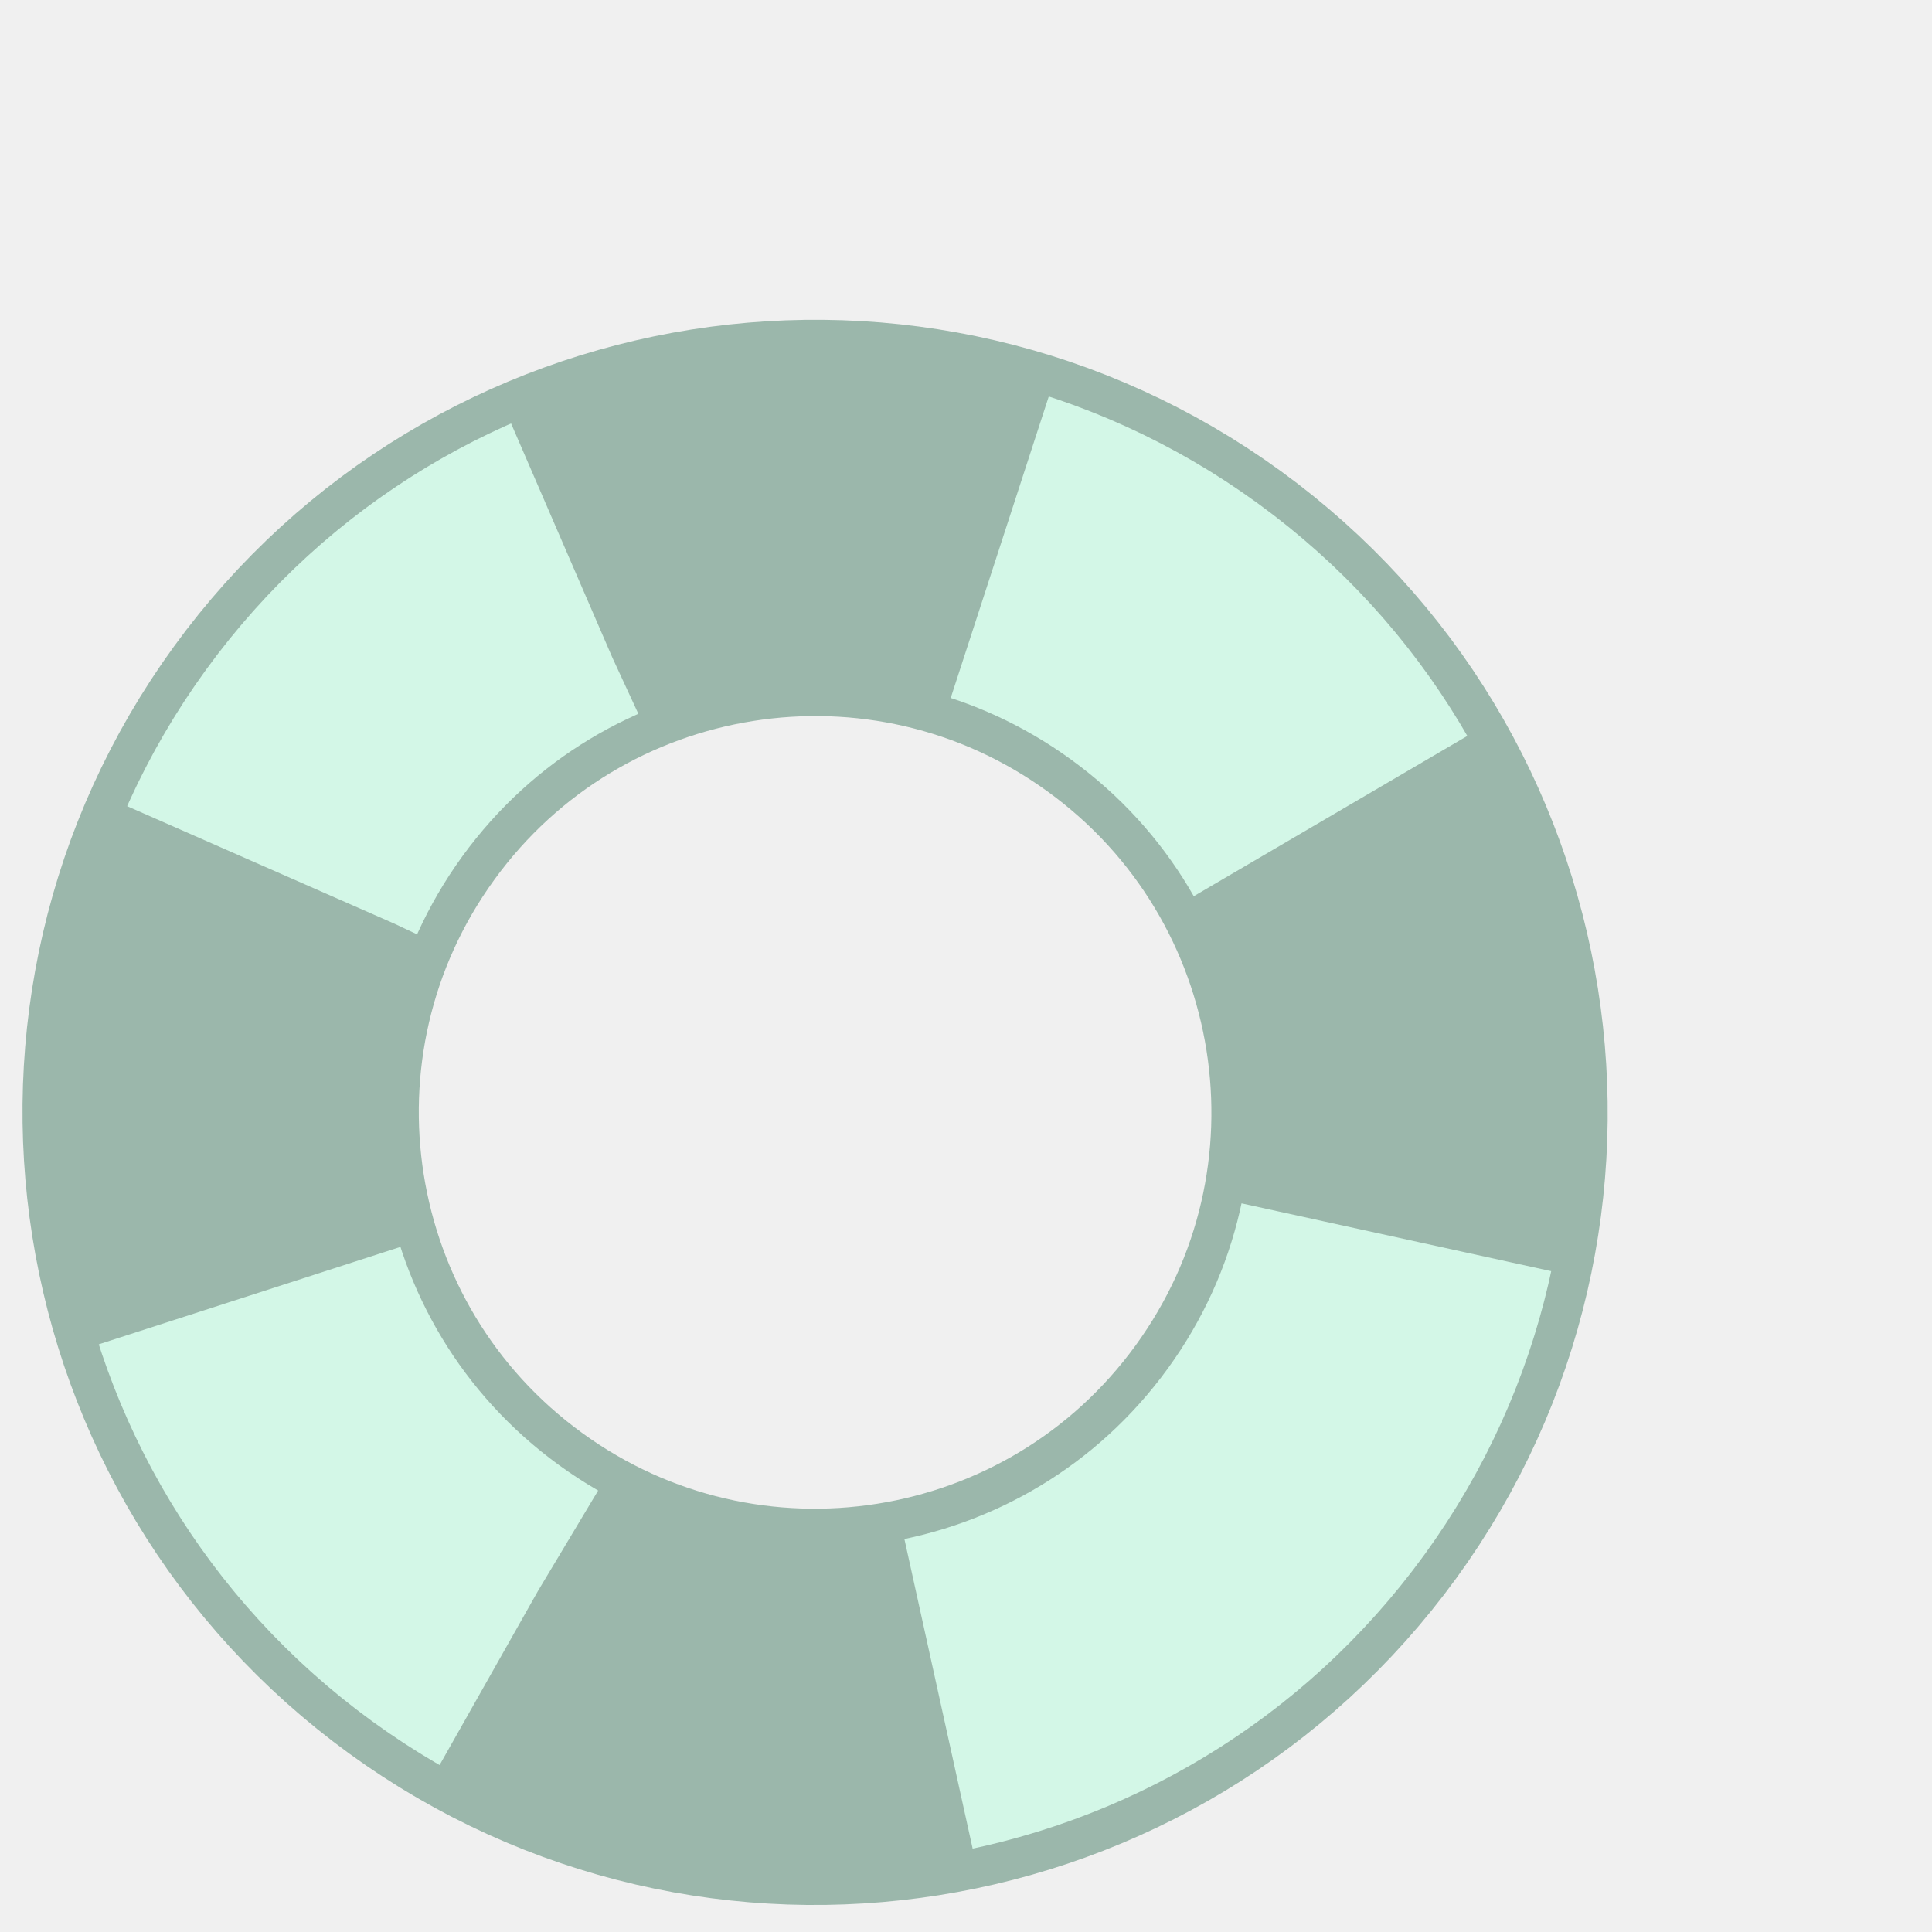
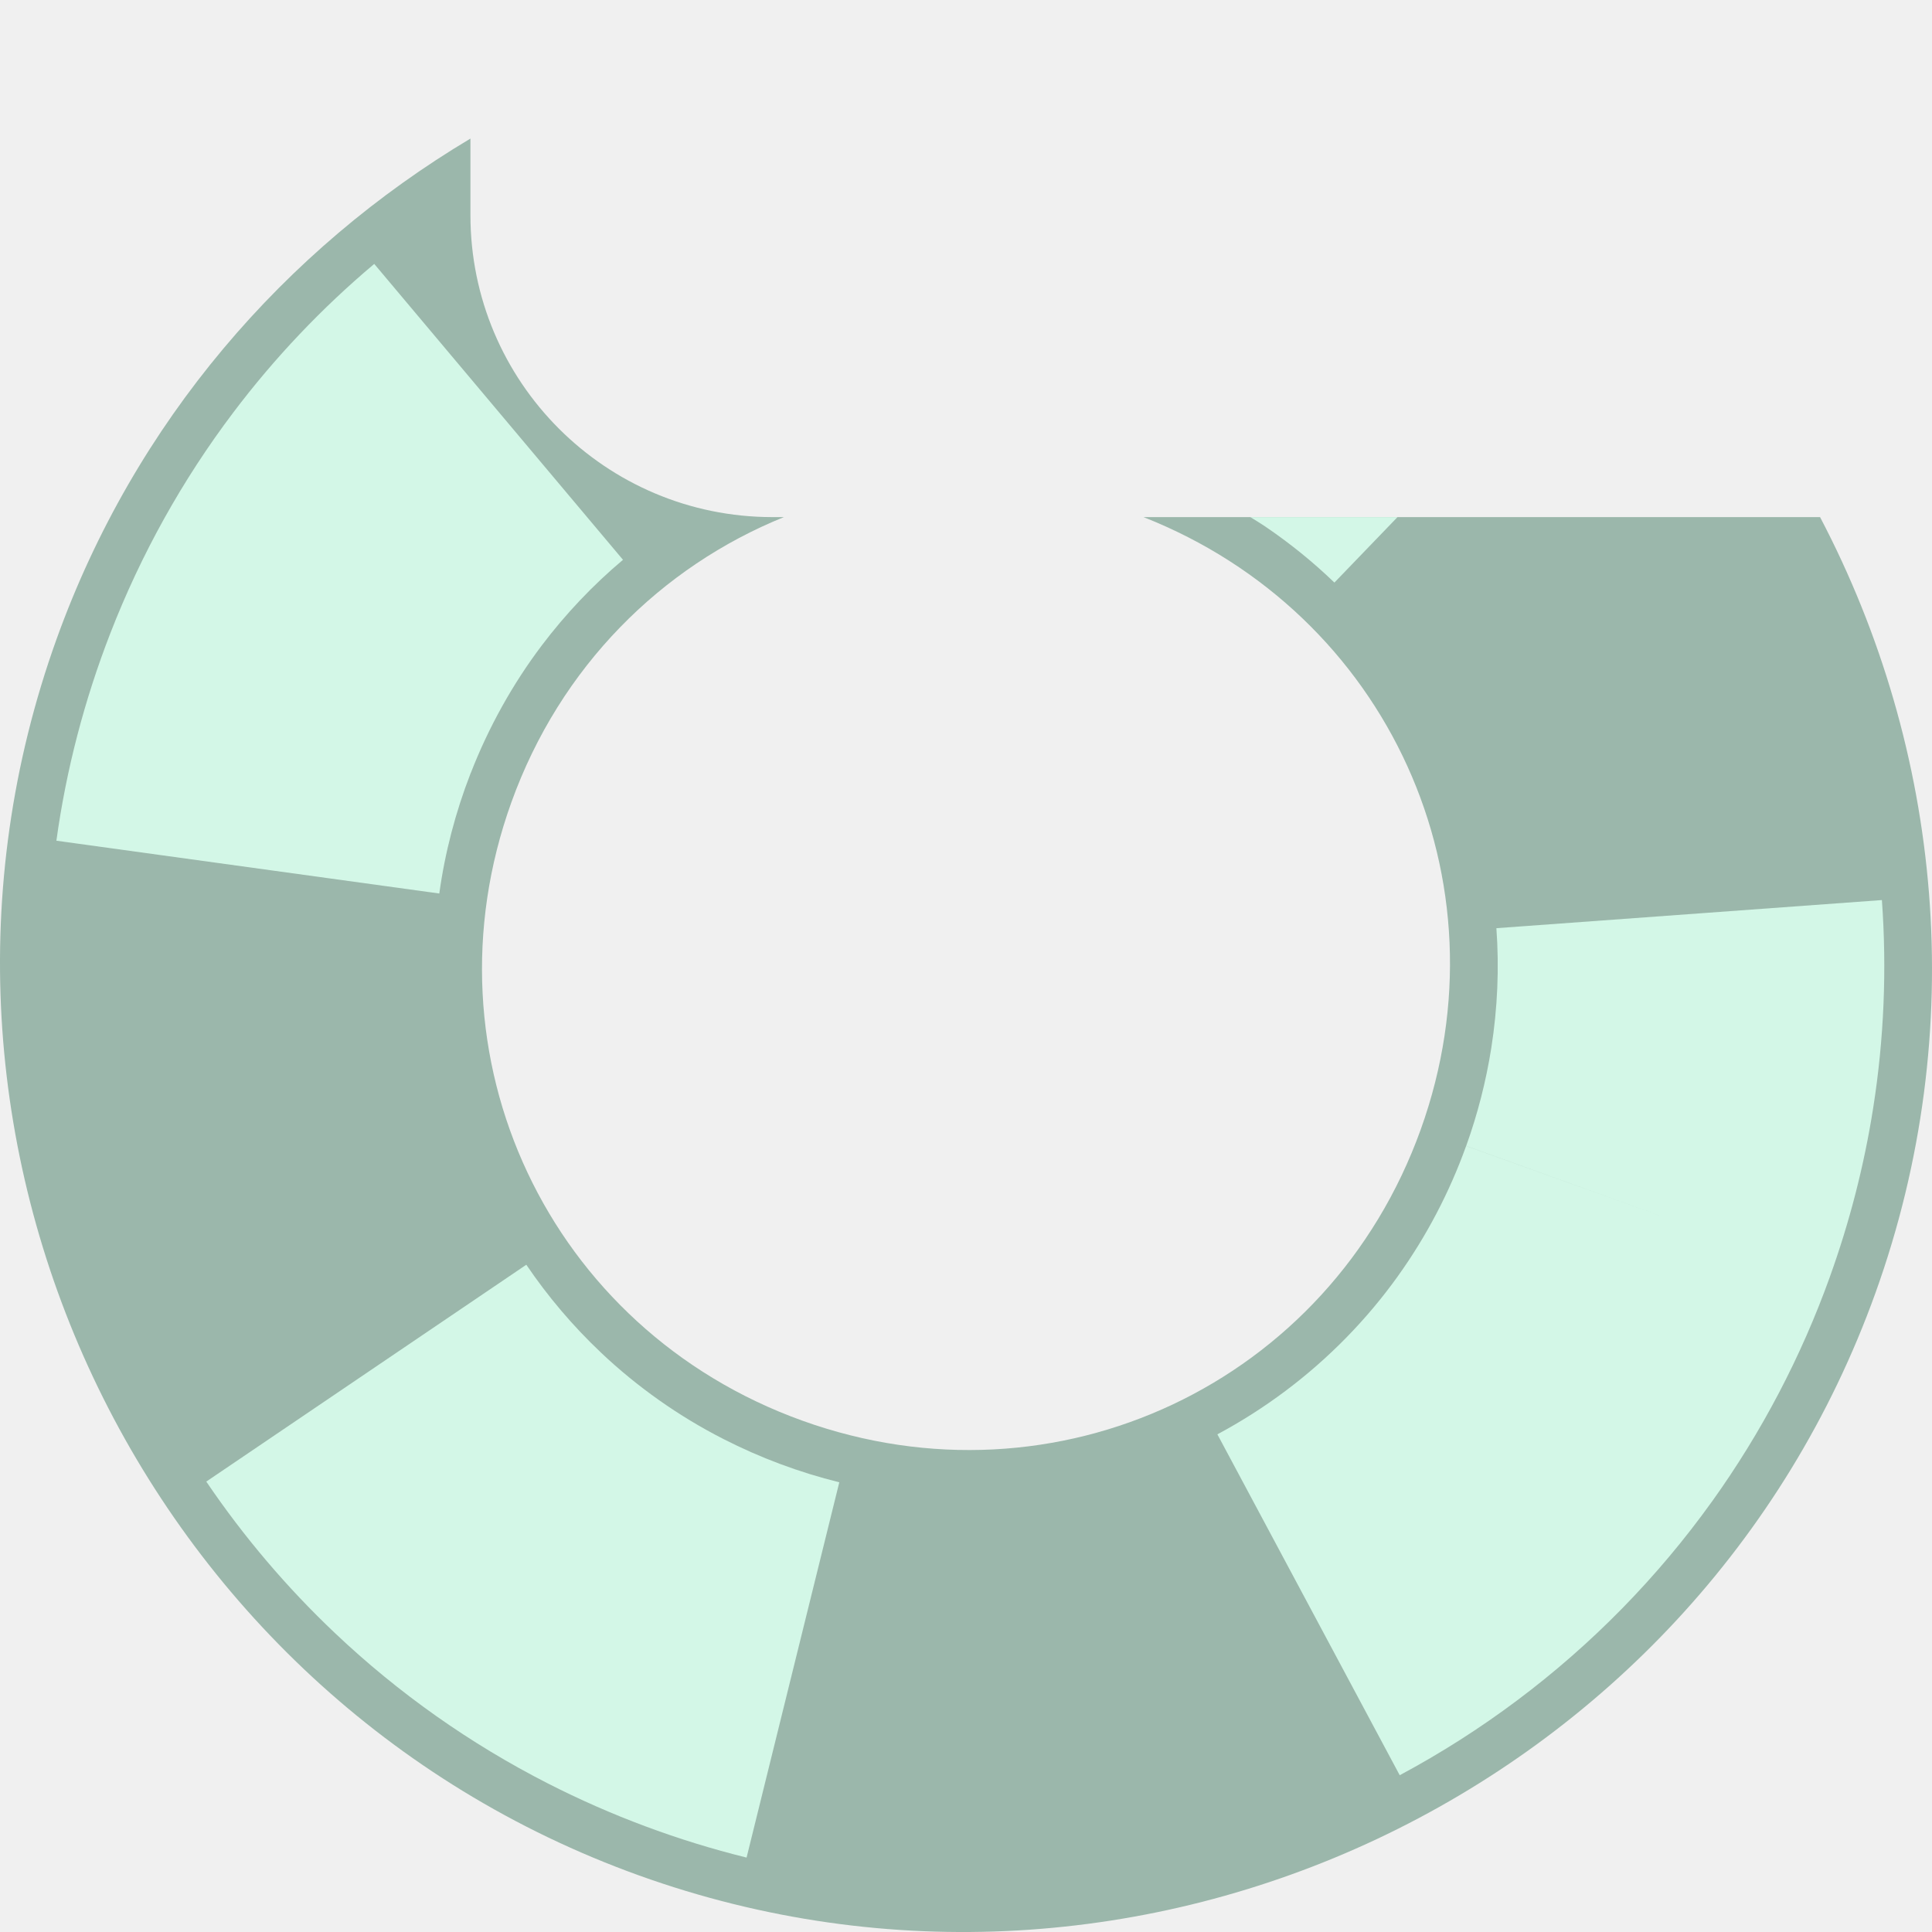
- <svg xmlns="http://www.w3.org/2000/svg" width="78" height="78" viewBox="0 0 78 78" fill="none">
-   <g clip-path="url(#clip0_157_220)">
-     <circle cx="32.908" cy="44.91" r="23.998" transform="rotate(36 32.9078 44.9098)" stroke="#9BB7AB" stroke-width="15.999" />
-     <circle cx="32.908" cy="44.91" r="23.998" transform="rotate(36 32.9079 44.9099)" stroke="#D3F7E7" stroke-width="12.799" stroke-dasharray="17.6 17.6" />
-   </g>
-   <defs>
+ <svg xmlns="http://www.w3.org/2000/svg" width="63.968" height="63.968" viewBox="0 0 63.968 63.968" fill="none" version="1.1" id="svg13">
+   <path id="circle2" style="color:#000000;fill:#9bb7ab;-inkscape-stroke:none" d="M 15.576 4.588 C 9.435 8.253 4.466 13.952 1.875 21.154 C -4.075 37.694 4.615 56.144 21.154 62.094 C 37.694 68.043 56.144 59.354 62.094 42.814 C 65.238 34.074 64.292 24.802 60.262 17.121 L 37.861 17.121 C 45.952 20.308 50.005 29.155 47.039 37.4 C 44.016 45.804 34.972 50.062 26.568 47.039 C 18.165 44.016 13.907 34.972 16.93 26.568 C 18.55 22.065 21.902 18.761 25.955 17.121 L 25.576 17.121 A 10 10 0 0 1 15.576 7.121 L 15.576 4.588 z " />
+   <path id="circle4" style="color:#000000;fill:#d3f7e7;stroke-dasharray:17.6, 17.6;-inkscape-stroke:none" d="M 12.391 8.738 C 10.656 10.197 9.091 11.848 7.727 13.654 C 6.033 15.895 4.666 18.359 3.654 20.965 C 2.799 23.167 2.193 25.473 1.867 27.836 L 14.545 29.584 C 14.731 28.234 15.082 26.889 15.584 25.598 L 15.586 25.598 C 16.173 24.087 16.97 22.652 17.939 21.369 C 18.725 20.329 19.631 19.372 20.627 18.535 L 12.391 8.738 z M 41.398 17.121 C 41.564 17.226 41.733 17.324 41.895 17.434 L 41.896 17.436 C 42.711 17.989 43.478 18.61 44.182 19.289 L 46.271 17.121 L 41.398 17.121 z M 62.309 29.801 L 49.545 30.732 C 49.641 32.047 49.583 33.384 49.377 34.693 C 49.204 35.793 48.925 36.885 48.545 37.941 L 55.484 40.438 L 48.543 37.943 C 47.992 39.478 47.226 40.938 46.285 42.25 L 46.285 42.252 L 46.283 42.254 C 45.252 43.694 43.985 44.987 42.562 46.053 C 41.846 46.59 41.089 47.072 40.307 47.49 L 46.344 58.777 C 47.707 58.048 49.008 57.217 50.238 56.295 C 52.708 54.445 54.884 52.225 56.686 49.711 L 56.688 49.709 C 58.331 47.417 59.64 44.912 60.588 42.273 C 60.588 42.273 60.588 42.271 60.588 42.271 C 61.239 40.462 61.721 38.592 62.021 36.682 C 62.379 34.411 62.476 32.101 62.309 29.801 z M 17.426 41.875 L 6.83 49.055 C 8.065 50.877 9.496 52.563 11.098 54.078 C 13.197 56.065 15.57 57.739 18.143 59.051 C 20.233 60.117 22.441 60.941 24.719 61.504 L 27.789 49.078 C 26.465 48.751 25.172 48.268 23.957 47.648 C 22.478 46.895 21.1 45.922 19.896 44.783 L 19.895 44.781 C 18.972 43.909 18.14 42.929 17.426 41.875 z " />
+   <defs id="defs11">
    <clipPath id="clip0_157_220">
-       <rect width="63.996" height="63.996" fill="white" transform="translate(25.8289 0.215088) rotate(36)" />
+       <rect width="63.996" height="63.996" fill="#ffffff" transform="rotate(36,12.58346,39.85413)" id="rect8" x="0" y="0" />
    </clipPath>
  </defs>
</svg>
